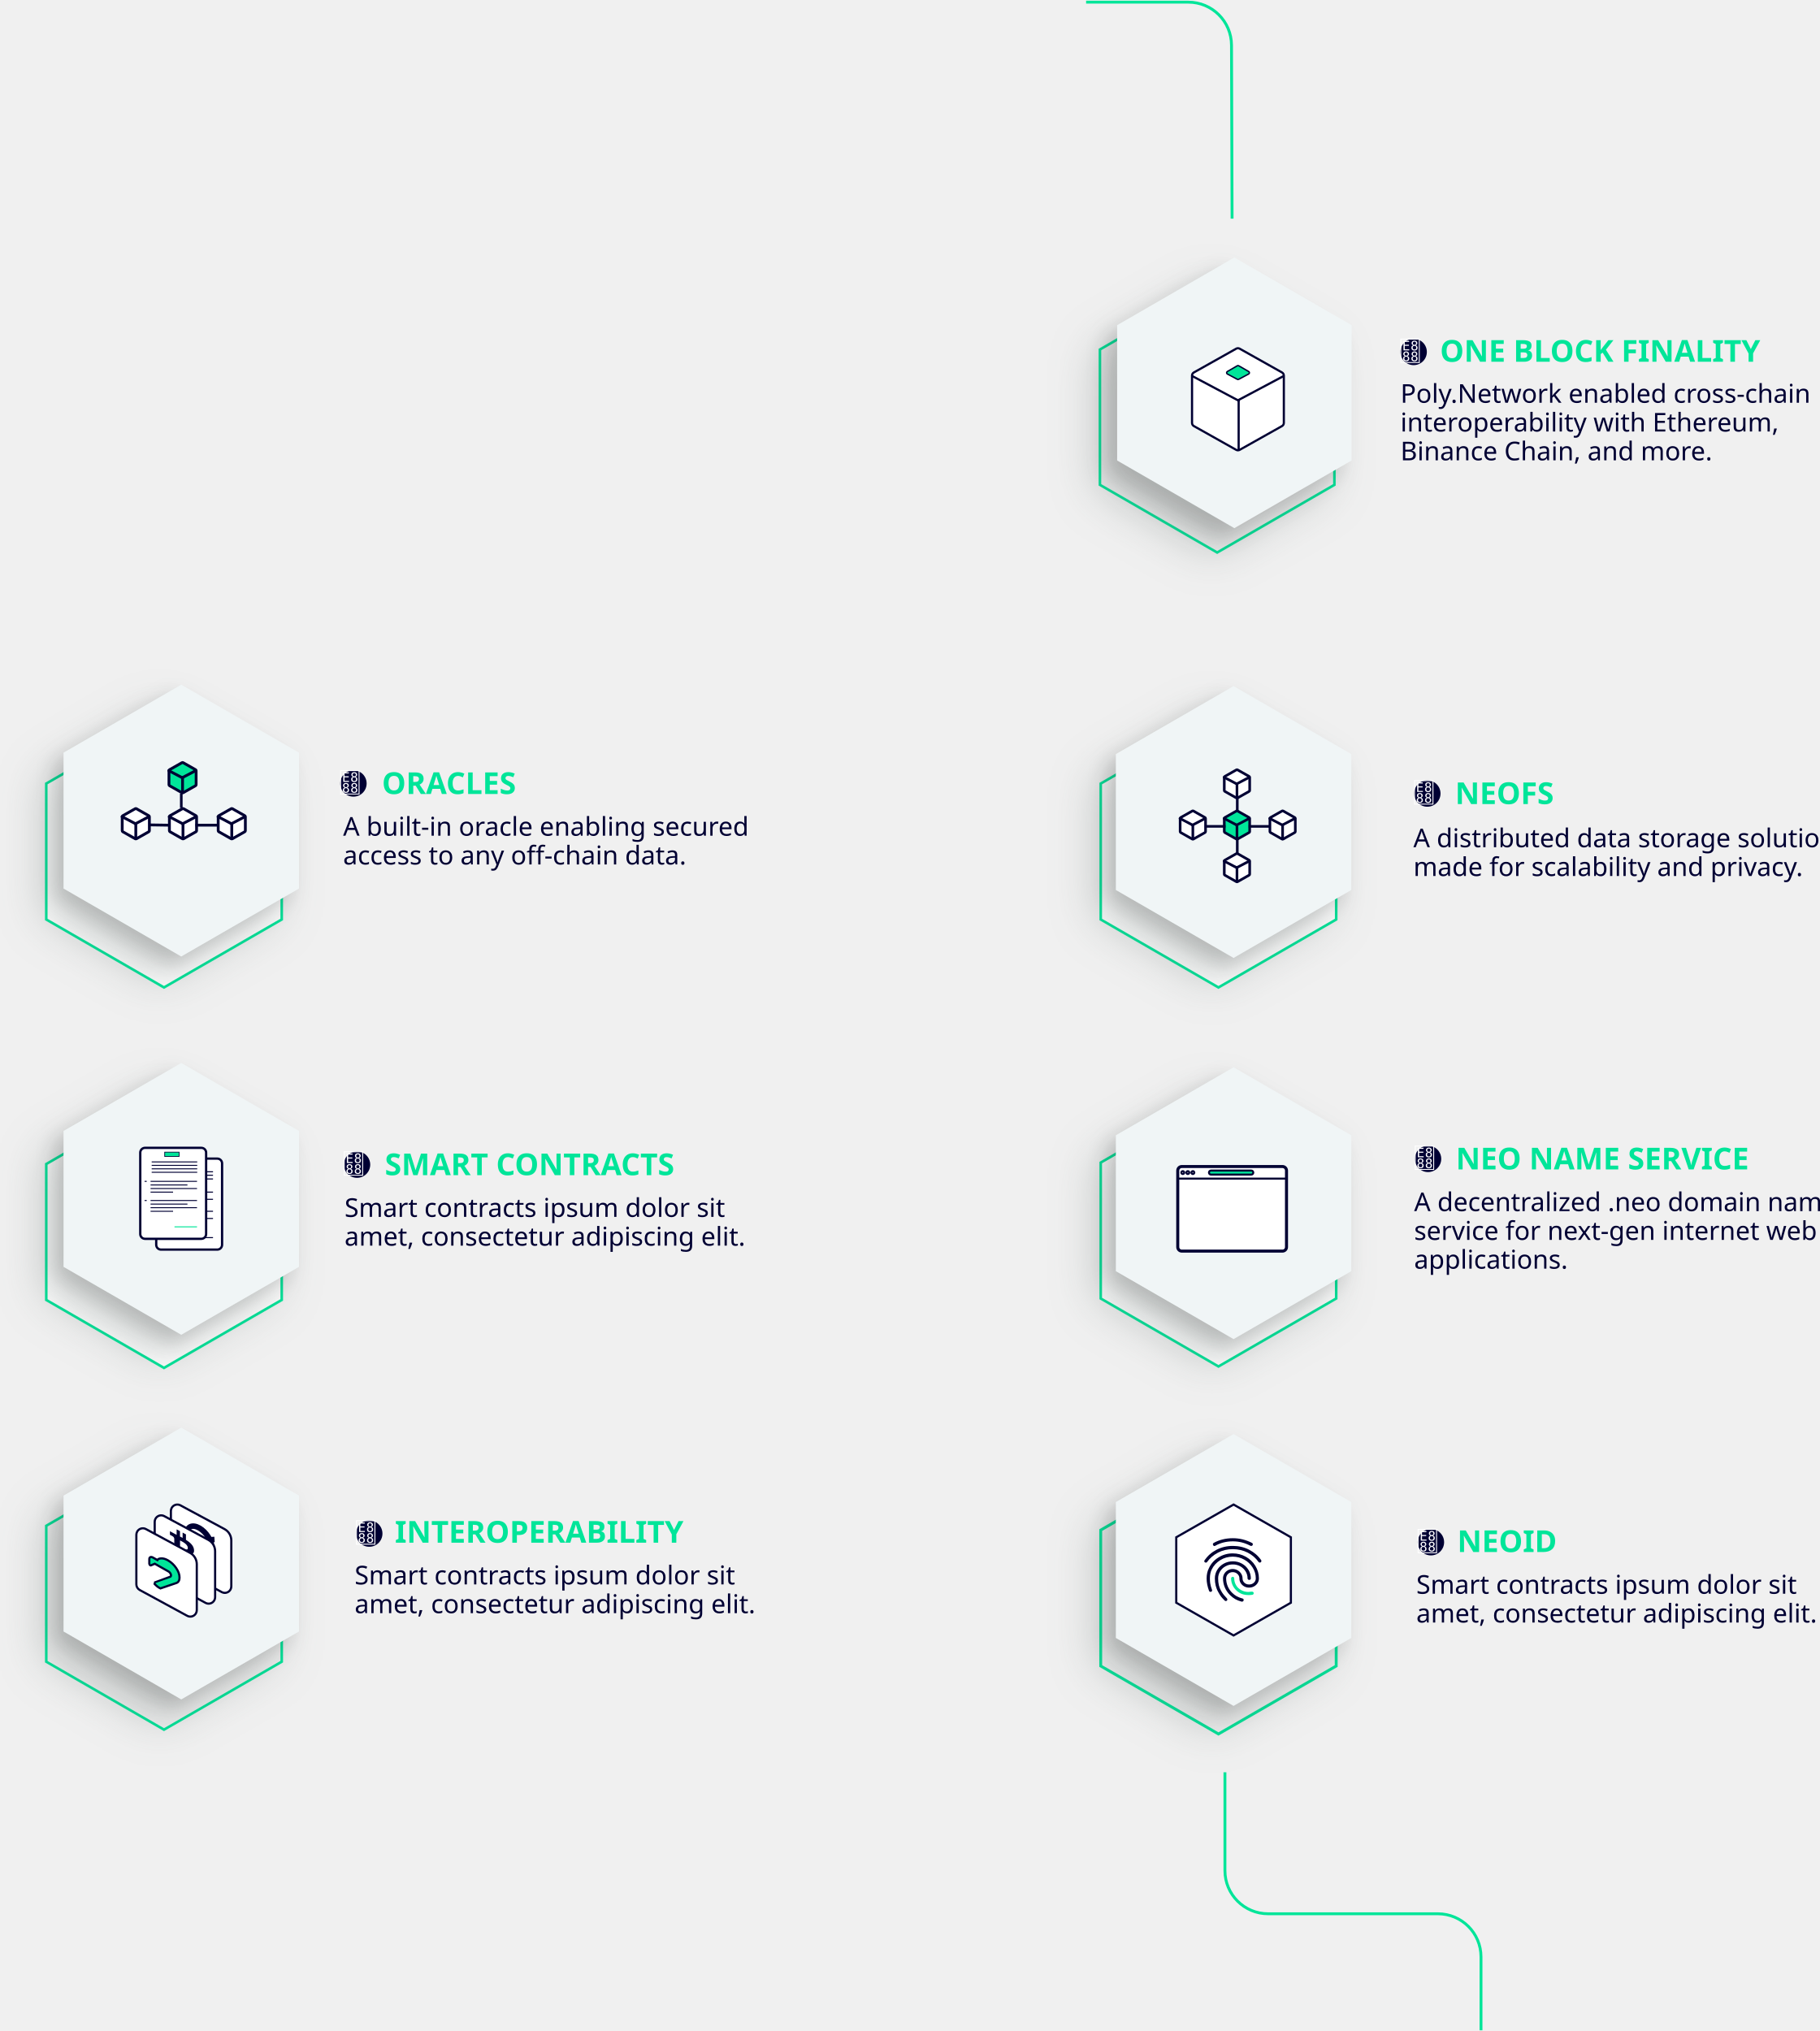
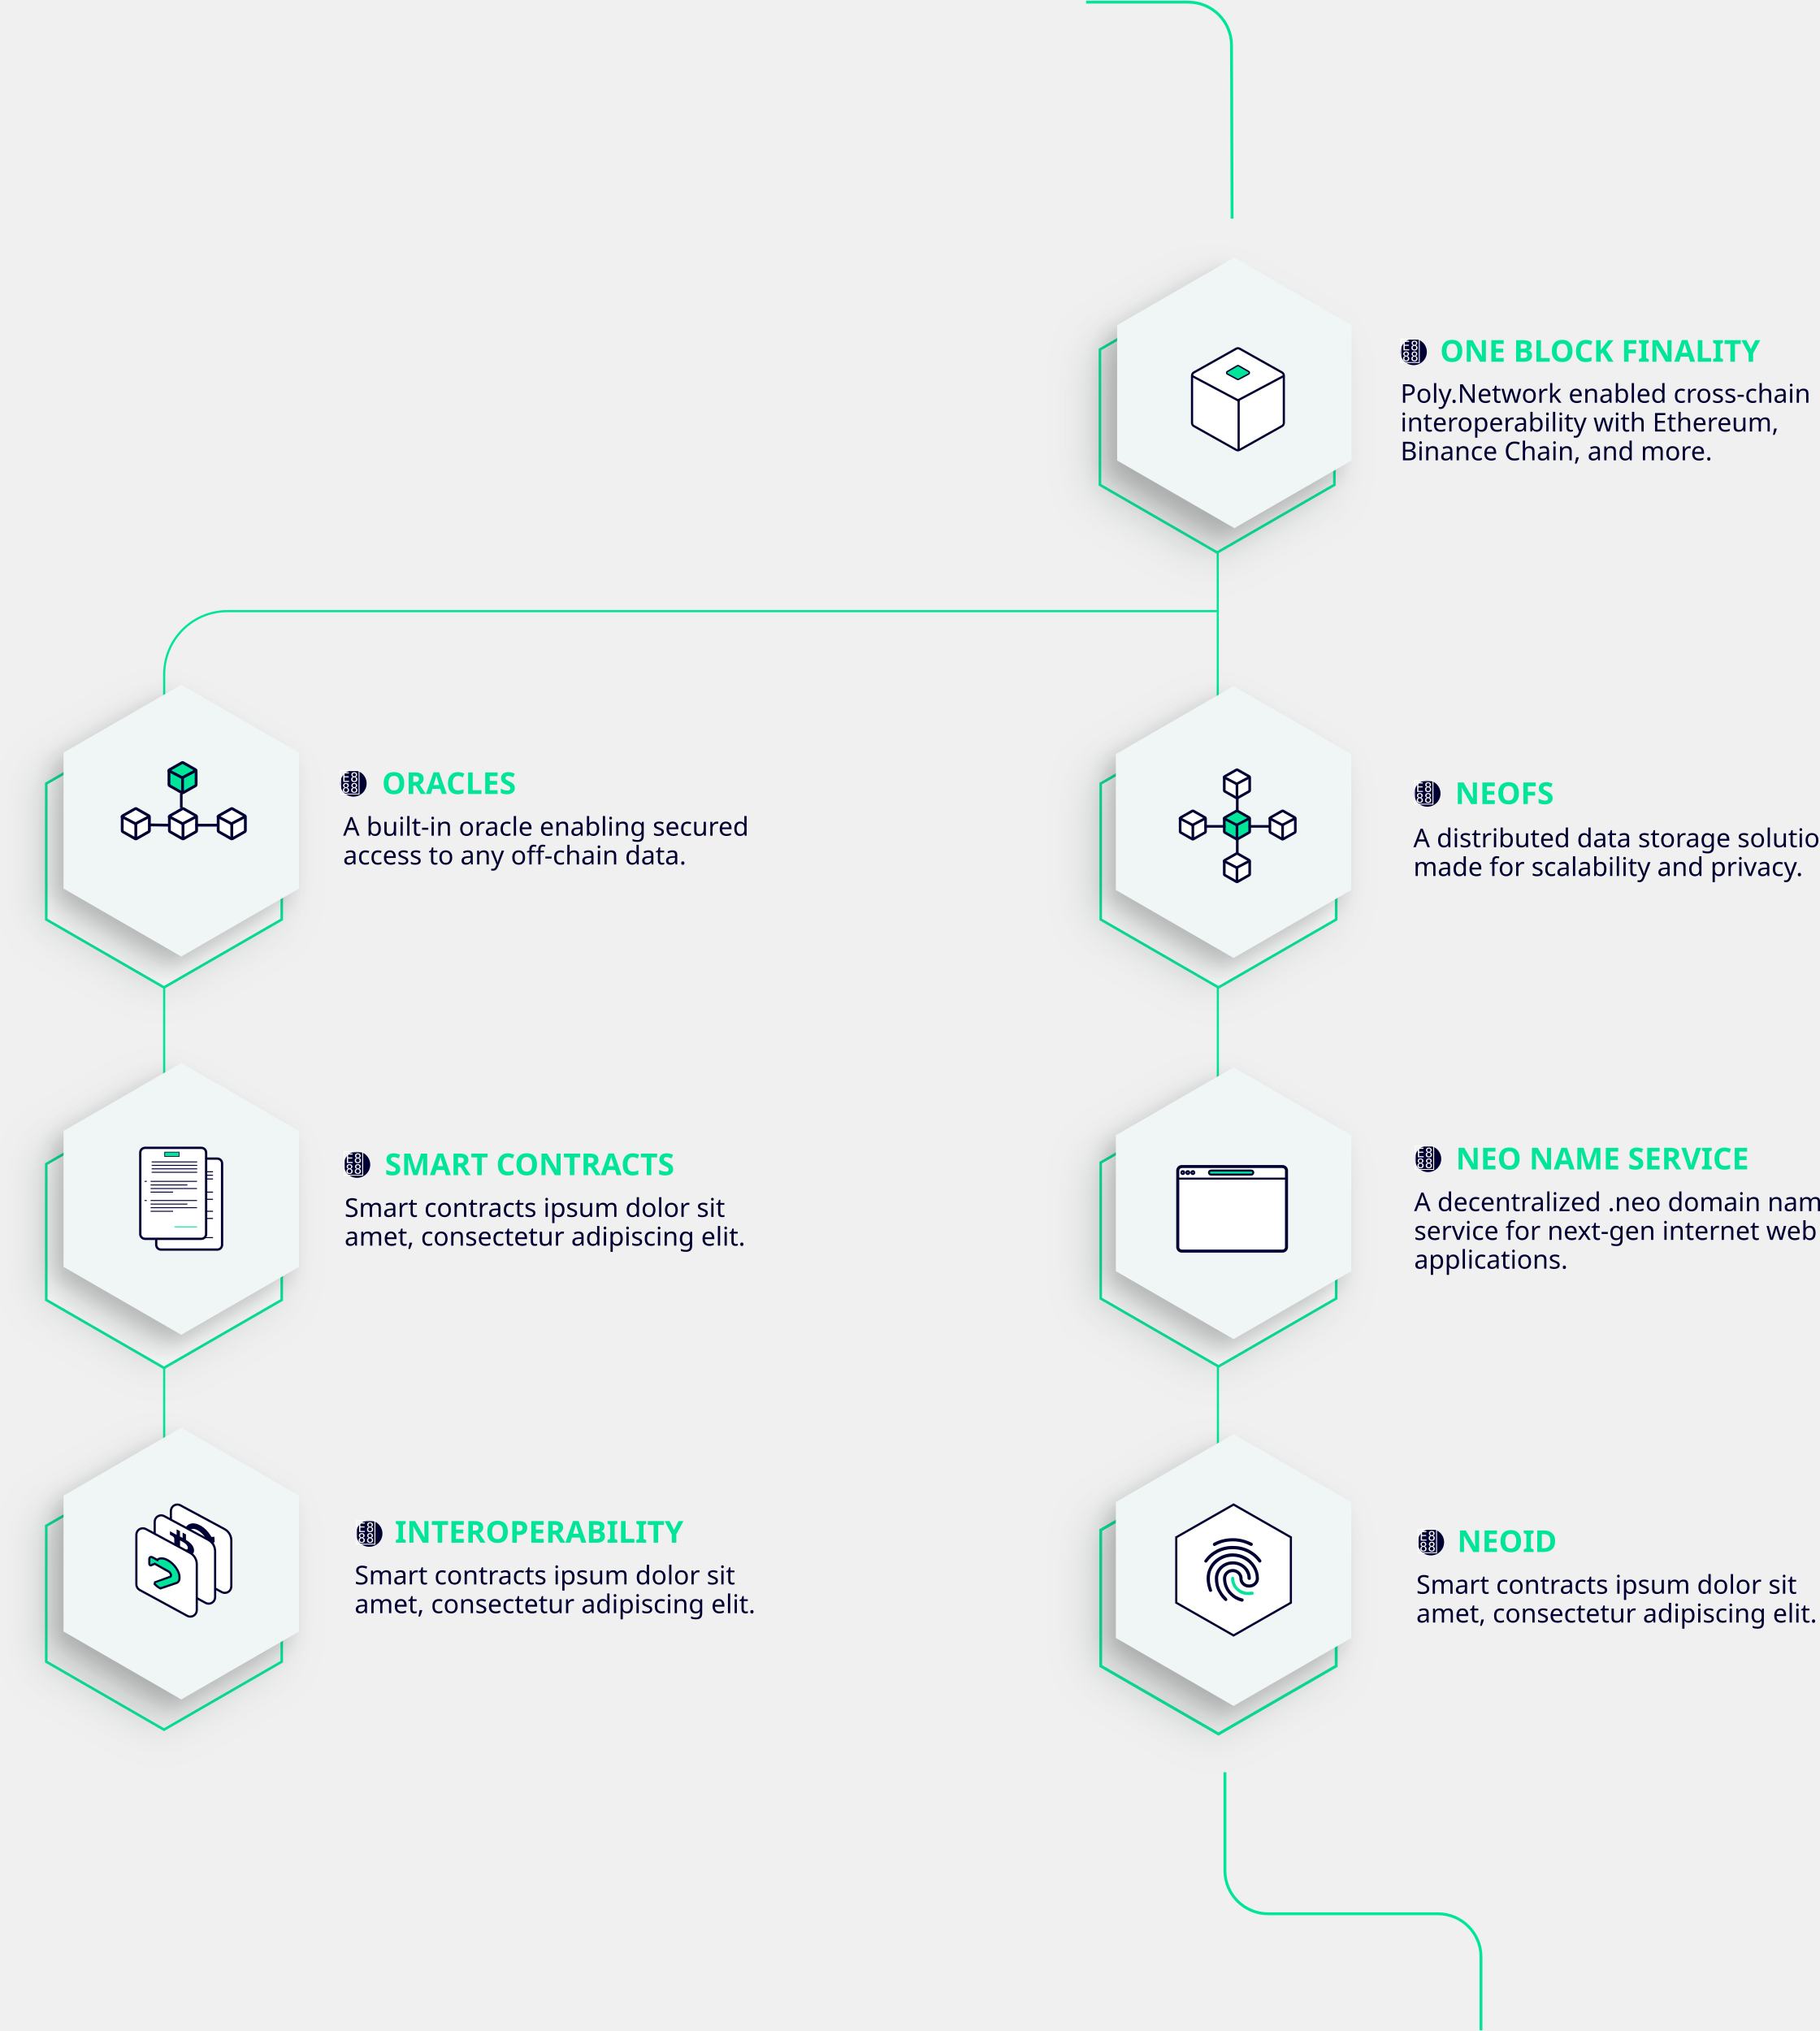
<svg xmlns="http://www.w3.org/2000/svg" xmlns:xlink="http://www.w3.org/1999/xlink" width="1265px" height="1412px" viewBox="0 0 1265 1412" version="1.1">
  <defs>
    <polygon id="path-1" points="105.5 0 187.339 47.25 187.339 141.75 105.5 189 23.661 141.75 23.661 47.25" />
    <filter x="-29.8%" y="-19.0%" width="143.7%" height="157.1%" filterUnits="objectBoundingBox" id="filter-2">
      <feOffset dx="-15" dy="18" in="SourceAlpha" result="shadowOffsetOuter1" />
      <feGaussianBlur stdDeviation="15" in="shadowOffsetOuter1" result="shadowBlurOuter1" />
      <feColorMatrix values="0 0 0 0 0.316   0 0 0 0 0.367   0 0 0 0 0.353  0 0 0 0.257 0" type="matrix" in="shadowBlurOuter1" result="shadowMatrixOuter1" />
      <feOffset dx="-6" dy="6" in="SourceAlpha" result="shadowOffsetOuter2" />
      <feGaussianBlur stdDeviation="6.5" in="shadowOffsetOuter2" result="shadowBlurOuter2" />
      <feColorMatrix values="0 0 0 0 0   0 0 0 0 0   0 0 0 0 0  0 0 0 0.145 0" type="matrix" in="shadowBlurOuter2" result="shadowMatrixOuter2" />
      <feMerge>
        <feMergeNode in="shadowMatrixOuter1" />
        <feMergeNode in="shadowMatrixOuter2" />
      </feMerge>
    </filter>
    <polygon id="path-3" points="105.5 0 187.339 47.25 187.339 141.75 105.5 189 23.661 141.75 23.661 47.25" />
    <filter x="-29.8%" y="-19.0%" width="143.7%" height="157.1%" filterUnits="objectBoundingBox" id="filter-4">
      <feOffset dx="-15" dy="18" in="SourceAlpha" result="shadowOffsetOuter1" />
      <feGaussianBlur stdDeviation="15" in="shadowOffsetOuter1" result="shadowBlurOuter1" />
      <feColorMatrix values="0 0 0 0 0.316   0 0 0 0 0.367   0 0 0 0 0.353  0 0 0 0.257 0" type="matrix" in="shadowBlurOuter1" result="shadowMatrixOuter1" />
      <feOffset dx="-6" dy="6" in="SourceAlpha" result="shadowOffsetOuter2" />
      <feGaussianBlur stdDeviation="6.5" in="shadowOffsetOuter2" result="shadowBlurOuter2" />
      <feColorMatrix values="0 0 0 0 0   0 0 0 0 0   0 0 0 0 0  0 0 0 0.145 0" type="matrix" in="shadowBlurOuter2" result="shadowMatrixOuter2" />
      <feMerge>
        <feMergeNode in="shadowMatrixOuter1" />
        <feMergeNode in="shadowMatrixOuter2" />
      </feMerge>
    </filter>
    <polygon id="path-5" points="106.047 -5.8959813e-14 187.538 47.049 187.538 141.147 106.047 188.195 24.556 141.147 24.556 47.049" />
    <filter x="-30.8%" y="-18.9%" width="144.5%" height="157.9%" filterUnits="objectBoundingBox" id="filter-6">
      <feOffset dx="-16" dy="19" in="SourceAlpha" result="shadowOffsetOuter1" />
      <feGaussianBlur stdDeviation="15" in="shadowOffsetOuter1" result="shadowBlurOuter1" />
      <feColorMatrix values="0 0 0 0 0.316   0 0 0 0 0.367   0 0 0 0 0.353  0 0 0 0.257 0" type="matrix" in="shadowBlurOuter1" result="shadowMatrixOuter1" />
      <feOffset dx="-8" dy="8" in="SourceAlpha" result="shadowOffsetOuter2" />
      <feGaussianBlur stdDeviation="6.5" in="shadowOffsetOuter2" result="shadowBlurOuter2" />
      <feColorMatrix values="0 0 0 0 0   0 0 0 0 0   0 0 0 0 0  0 0 0 0.145 0" type="matrix" in="shadowBlurOuter2" result="shadowMatrixOuter2" />
      <feMerge>
        <feMergeNode in="shadowMatrixOuter1" />
        <feMergeNode in="shadowMatrixOuter2" />
      </feMerge>
    </filter>
    <polygon id="path-7" points="106.5 0 188.339 47.25 188.339 141.75 106.5 189 24.661 141.75 24.661 47.25" />
    <filter x="-29.8%" y="-19.0%" width="143.7%" height="157.1%" filterUnits="objectBoundingBox" id="filter-8">
      <feOffset dx="-15" dy="18" in="SourceAlpha" result="shadowOffsetOuter1" />
      <feGaussianBlur stdDeviation="15" in="shadowOffsetOuter1" result="shadowBlurOuter1" />
      <feColorMatrix values="0 0 0 0 0.316   0 0 0 0 0.367   0 0 0 0 0.353  0 0 0 0.257 0" type="matrix" in="shadowBlurOuter1" result="shadowMatrixOuter1" />
      <feOffset dx="-6" dy="6" in="SourceAlpha" result="shadowOffsetOuter2" />
      <feGaussianBlur stdDeviation="6.5" in="shadowOffsetOuter2" result="shadowBlurOuter2" />
      <feColorMatrix values="0 0 0 0 0   0 0 0 0 0   0 0 0 0 0  0 0 0 0.145 0" type="matrix" in="shadowBlurOuter2" result="shadowMatrixOuter2" />
      <feMerge>
        <feMergeNode in="shadowMatrixOuter1" />
        <feMergeNode in="shadowMatrixOuter2" />
      </feMerge>
    </filter>
    <polygon id="path-9" points="106.5 0 188.339 47.25 188.339 141.75 106.5 189 24.661 141.75 24.661 47.25" />
    <filter x="-29.8%" y="-19.0%" width="143.7%" height="157.1%" filterUnits="objectBoundingBox" id="filter-10">
      <feOffset dx="-15" dy="18" in="SourceAlpha" result="shadowOffsetOuter1" />
      <feGaussianBlur stdDeviation="15" in="shadowOffsetOuter1" result="shadowBlurOuter1" />
      <feColorMatrix values="0 0 0 0 0.316   0 0 0 0 0.367   0 0 0 0 0.353  0 0 0 0.257 0" type="matrix" in="shadowBlurOuter1" result="shadowMatrixOuter1" />
      <feOffset dx="-6" dy="6" in="SourceAlpha" result="shadowOffsetOuter2" />
      <feGaussianBlur stdDeviation="6.5" in="shadowOffsetOuter2" result="shadowBlurOuter2" />
      <feColorMatrix values="0 0 0 0 0   0 0 0 0 0   0 0 0 0 0  0 0 0 0.145 0" type="matrix" in="shadowBlurOuter2" result="shadowMatrixOuter2" />
      <feMerge>
        <feMergeNode in="shadowMatrixOuter1" />
        <feMergeNode in="shadowMatrixOuter2" />
      </feMerge>
    </filter>
    <polygon id="path-11" points="105.5 0 187.339 47.25 187.339 141.75 105.5 189 23.661 141.75 23.661 47.25" />
    <filter x="-29.8%" y="-19.0%" width="143.7%" height="157.1%" filterUnits="objectBoundingBox" id="filter-12">
      <feOffset dx="-15" dy="18" in="SourceAlpha" result="shadowOffsetOuter1" />
      <feGaussianBlur stdDeviation="15" in="shadowOffsetOuter1" result="shadowBlurOuter1" />
      <feColorMatrix values="0 0 0 0 0.316   0 0 0 0 0.367   0 0 0 0 0.353  0 0 0 0.257 0" type="matrix" in="shadowBlurOuter1" result="shadowMatrixOuter1" />
      <feOffset dx="-6" dy="6" in="SourceAlpha" result="shadowOffsetOuter2" />
      <feGaussianBlur stdDeviation="6.5" in="shadowOffsetOuter2" result="shadowBlurOuter2" />
      <feColorMatrix values="0 0 0 0 0   0 0 0 0 0   0 0 0 0 0  0 0 0 0.145 0" type="matrix" in="shadowBlurOuter2" result="shadowMatrixOuter2" />
      <feMerge>
        <feMergeNode in="shadowMatrixOuter1" />
        <feMergeNode in="shadowMatrixOuter2" />
      </feMerge>
    </filter>
    <polygon id="path-13" points="106.5 0 188.339 47.25 188.339 141.75 106.5 189 24.661 141.75 24.661 47.25" />
    <filter x="-29.8%" y="-19.0%" width="143.7%" height="157.1%" filterUnits="objectBoundingBox" id="filter-14">
      <feOffset dx="-15" dy="18" in="SourceAlpha" result="shadowOffsetOuter1" />
      <feGaussianBlur stdDeviation="15" in="shadowOffsetOuter1" result="shadowBlurOuter1" />
      <feColorMatrix values="0 0 0 0 0.316   0 0 0 0 0.367   0 0 0 0 0.353  0 0 0 0.257 0" type="matrix" in="shadowBlurOuter1" result="shadowMatrixOuter1" />
      <feOffset dx="-6" dy="6" in="SourceAlpha" result="shadowOffsetOuter2" />
      <feGaussianBlur stdDeviation="6.5" in="shadowOffsetOuter2" result="shadowBlurOuter2" />
      <feColorMatrix values="0 0 0 0 0   0 0 0 0 0   0 0 0 0 0  0 0 0 0.145 0" type="matrix" in="shadowBlurOuter2" result="shadowMatrixOuter2" />
      <feMerge>
        <feMergeNode in="shadowMatrixOuter1" />
        <feMergeNode in="shadowMatrixOuter2" />
      </feMerge>
    </filter>
  </defs>
  <g id="Page-1" stroke="none" stroke-width="1" fill="none" fill-rule="evenodd">
    <g id="HOMEPAGE-Desktop" transform="translate(-297, -2556)">
      <g id="编组-2" transform="translate(295, 2529.5)">
        <g id="编组" transform="translate(21, 28)">
+           <line x1="515.378" y1="694.25" x2="1139.75" y2="694.122" id="Path-7" stroke="#00E599" stroke-width="1.5" transform="translate(827.5641, 694.1859) rotate(-270) translate(-827.5641, -694.1859) " />
+           <path d="M170.128,1081.372 L170.128,392.372 C170.128,368.071 189.828,348.372 214.128,348.372 L753.128,348.372 L753.128,348.372" id="Path-7" stroke="#00E599" stroke-width="1.5" transform="translate(461.6283, 714.8717) scale(-1, 1) rotate(-270) translate(-461.6283, -714.8717) " />
          <path d="M1010.5,1410 L1010.5,1359 C1010.5,1342.431 997.069,1329 980.5,1329 L862.5,1329 C845.931,1329 832.5,1315.569 832.5,1299 L832.5,1230.636 L832.5,1230.636" id="Path-3-Copy-3" stroke="#00E599" stroke-width="2" />
          <path d="M837.464,150.5 L766.4,150.5 C749.871,150.5 736.456,137.129 736.401,120.6 L736,0 L736,0" id="Path-3-Copy-2" stroke="#00E599" stroke-width="2" transform="translate(786.7318, 75.25) rotate(-180) translate(-786.7318, -75.25) " />
          <g id="Features-boxes" transform="translate(0, 177.5)">
            <g id="NEOFS-Box" transform="translate(732.5, 298)">
              <g id="copy" transform="translate(230.5, 62)">
                <text id="A-distributed-data-s" font-family="NunitoSans-SemiBold, Nunito Sans" font-size="18" font-weight="500" line-spacing="20" fill="#000033">
                  <tspan x="0.5" y="50">A distributed data storage solution </tspan>
                  <tspan x="0.5" y="70">made for scalability and privacy.</tspan>
                </text>
                <text id="NEOFS" font-family="WorkSans-Bold, Work Sans" font-size="21" font-weight="bold" fill="#00E599">
                  <tspan x="29.5" y="20">NEOFS</tspan>
                </text>
                <g id="Group-10" transform="translate(0, 1.5)">
                  <circle id="Oval" fill="#000033" cx="10.18" cy="11.18" r="9.18" />
                  <text id="chevron_right---material" font-family="material" font-size="20" font-weight="normal" fill="#FFFFFF">
                    <tspan x="0.335" y="17.59"></tspan>
                  </text>
                </g>
              </g>
              <g id="Icon" transform="translate(0.5, 0)">
                <polygon id="Polygon" stroke="#00E599" stroke-width="1.8" fill="#FFFFFF" points="95 20.5 176.839 67.75 176.839 162.25 95 209.5 13.161 162.25 13.161 67.75" />
                <g id="Polygon-Copy-8">
                  <use fill="black" fill-opacity="1" filter="url(#filter-2)" xlink:href="#path-1" />
                  <use fill="#F0F5F6" fill-rule="evenodd" xlink:href="#path-1" />
                </g>
                <g id="Group-10" transform="translate(97.68, 86.6)" stroke="#000033" stroke-width="1.82">
                  <path d="M10.536,0.195 L18.664,4.791 C18.883,4.915 19.019,5.148 19.019,5.4 L19.019,14.568 C19.019,14.82 18.883,15.053 18.664,15.177 L10.536,19.773 C10.323,19.894 10.061,19.894 9.848,19.773 L1.72,15.177 C1.501,15.053 1.365,14.82 1.365,14.568 L1.365,5.4 C1.365,5.148 1.501,4.915 1.72,4.791 L9.848,0.195 C10.061,0.074 10.323,0.074 10.536,0.195 Z" id="Polygon" fill="#00E599" />
                  <line x1="10.192" y1="19.552" x2="10.192" y2="9.984" id="Line-6" stroke-linecap="round" />
                  <line x1="1.248" y1="5.408" x2="9.984" y2="9.984" id="Line-4" stroke-linecap="round" />
                  <line x1="18.72" y1="5.408" x2="9.984" y2="9.984" id="Line-5" stroke-linecap="round" />
                </g>
                <g id="Group-10" transform="translate(67, 86.6)" stroke="#000033" stroke-width="1.82">
                  <path d="M10.536,0.195 L18.664,4.791 C18.883,4.915 19.019,5.148 19.019,5.4 L19.019,14.568 C19.019,14.82 18.883,15.053 18.664,15.177 L10.536,19.773 C10.323,19.894 10.061,19.894 9.848,19.773 L1.72,15.177 C1.501,15.053 1.365,14.82 1.365,14.568 L1.365,5.4 C1.365,5.148 1.501,4.915 1.72,4.791 L9.848,0.195 C10.061,0.074 10.323,0.074 10.536,0.195 Z" id="Polygon" fill="#FFFFFF" />
                  <line x1="10.192" y1="19.552" x2="10.192" y2="9.984" id="Line-6" stroke-linecap="round" />
                  <line x1="1.248" y1="5.408" x2="9.984" y2="9.984" id="Line-4" stroke-linecap="round" />
                  <line x1="18.72" y1="5.408" x2="9.984" y2="9.984" id="Line-5" stroke-linecap="round" />
                </g>
                <g id="Group-10" transform="translate(129.4, 86.6)" stroke="#000033" stroke-width="1.82">
                  <path d="M10.536,0.195 L18.664,4.791 C18.883,4.915 19.019,5.148 19.019,5.4 L19.019,14.568 C19.019,14.82 18.883,15.053 18.664,15.177 L10.536,19.773 C10.323,19.894 10.061,19.894 9.848,19.773 L1.72,15.177 C1.501,15.053 1.365,14.82 1.365,14.568 L1.365,5.4 C1.365,5.148 1.501,4.915 1.72,4.791 L9.848,0.195 C10.061,0.074 10.323,0.074 10.536,0.195 Z" id="Polygon" fill="#FFFFFF" />
                  <line x1="10.192" y1="19.552" x2="10.192" y2="9.984" id="Line-6" stroke-linecap="round" />
                  <line x1="1.248" y1="5.408" x2="9.984" y2="9.984" id="Line-4" stroke-linecap="round" />
                  <line x1="18.72" y1="5.408" x2="9.984" y2="9.984" id="Line-5" stroke-linecap="round" />
                </g>
                <g id="Group-10" transform="translate(97.68, 58)" stroke="#000033" stroke-width="1.82">
                  <path d="M10.536,0.195 L18.664,4.791 C18.883,4.915 19.019,5.148 19.019,5.4 L19.019,14.568 C19.019,14.82 18.883,15.053 18.664,15.177 L10.536,19.773 C10.323,19.894 10.061,19.894 9.848,19.773 L1.72,15.177 C1.501,15.053 1.365,14.82 1.365,14.568 L1.365,5.4 C1.365,5.148 1.501,4.915 1.72,4.791 L9.848,0.195 C10.061,0.074 10.323,0.074 10.536,0.195 Z" id="Polygon" fill="#FFFFFF" />
                  <line x1="10.192" y1="19.552" x2="10.192" y2="9.984" id="Line-6" stroke-linecap="round" />
                  <line x1="1.248" y1="5.408" x2="9.984" y2="9.984" id="Line-4" stroke-linecap="round" />
                  <line x1="18.72" y1="5.408" x2="9.984" y2="9.984" id="Line-5" stroke-linecap="round" />
                </g>
                <g id="Group-10" transform="translate(97.68, 116.24)" stroke="#000033" stroke-width="1.82">
                  <path d="M10.536,0.195 L18.664,4.791 C18.883,4.915 19.019,5.148 19.019,5.4 L19.019,14.568 C19.019,14.82 18.883,15.053 18.664,15.177 L10.536,19.773 C10.323,19.894 10.061,19.894 9.848,19.773 L1.72,15.177 C1.501,15.053 1.365,14.82 1.365,14.568 L1.365,5.4 C1.365,5.148 1.501,4.915 1.72,4.791 L9.848,0.195 C10.061,0.074 10.323,0.074 10.536,0.195 Z" id="Polygon" fill="#FFFFFF" />
                  <line x1="10.192" y1="19.552" x2="10.192" y2="9.984" id="Line-6" stroke-linecap="round" />
                  <line x1="1.248" y1="5.408" x2="9.984" y2="9.984" id="Line-4" stroke-linecap="round" />
                  <line x1="18.72" y1="5.408" x2="9.984" y2="9.984" id="Line-5" stroke-linecap="round" />
                </g>
                <line x1="130.44" y1="97.52" x2="116.92" y2="97.52" id="Line-7" stroke="#000033" stroke-width="1.82" stroke-linecap="square" />
                <line x1="99" y1="97.5" x2="87" y2="97.5" id="Line-7" stroke="#000033" stroke-width="1.82" stroke-linecap="square" />
                <line x1="108.08" y1="115.2" x2="108.08" y2="106.88" id="Line-7" stroke="#000033" stroke-width="1.82" stroke-linecap="square" />
                <line x1="108.08" y1="86.08" x2="108.08" y2="77.76" id="Line-7" stroke="#000033" stroke-width="1.82" stroke-linecap="square" />
              </g>
            </g>
            <g id="NNS-box" transform="translate(732.5, 563)">
              <g id="Copy-Copy-4" transform="translate(231.5, 51)">
                <text id="A-decentralized-.neo" font-family="NunitoSans-SemiBold, Nunito Sans" font-size="18" font-weight="500" line-spacing="20" fill="#000033">
                  <tspan x="0" y="49">A decentralized .neo domain name </tspan>
                  <tspan x="0" y="69">service for next-gen internet web </tspan>
                  <tspan x="0" y="89">applications. </tspan>
                </text>
                <text id="NEO-NAME-SERVICE" font-family="WorkSans-Bold, Work Sans" font-size="21" font-weight="bold" fill="#00E599">
                  <tspan x="29" y="20">NEO NAME SERVICE</tspan>
                </text>
              </g>
              <g id="Group-10" transform="translate(231, 52.5)">
                <circle id="Oval" fill="#000033" cx="10.18" cy="11.18" r="9.18" />
                <text id="chevron_right---material" font-family="material" font-size="20" font-weight="normal" fill="#FFFFFF">
                  <tspan x="0.335" y="17.59"></tspan>
                </text>
              </g>
              <g id="Icon" transform="translate(0.5, 0)">
                <polygon id="Polygon-Copy" stroke="#00E599" stroke-width="1.8" fill="#FFFFFF" points="95 19 176.839 66.25 176.839 160.75 95 208 13.161 160.75 13.161 66.25" />
                <g id="Polygon-Copy-11">
                  <use fill="black" fill-opacity="1" filter="url(#filter-4)" xlink:href="#path-3" />
                  <use fill="#F0F5F6" fill-rule="evenodd" xlink:href="#path-3" />
                </g>
                <g id="Group-3" transform="translate(66, 69)" stroke="#000033">
                  <g id="Group-2" transform="translate(0.7, 0)">
                    <rect id="Rectangle" stroke-width="2.1" fill="#FFFFFF" x="0" y="0" width="75.6" height="58.8" rx="2.8" />
                    <circle id="Oval" stroke-width="1.4" cx="3.5" cy="4.2" r="1" />
                    <circle id="Oval" stroke-width="1.4" cx="7" cy="4.2" r="1" />
                    <circle id="Oval" stroke-width="1.4" cx="10.5" cy="4.2" r="1" />
                    <rect id="Rectangle" stroke-width="1.4" fill="#00E599" x="21.7" y="2.8" width="30.8" height="2.8" rx="1.4" />
                    <line x1="74.9" y1="8.4" x2="0.7" y2="8.4" id="Line" stroke-width="1.4" stroke-linecap="square" />
                  </g>
                </g>
              </g>
            </g>
            <g id="One-block-box" transform="translate(733, 0)">
              <g id="Copy" transform="translate(220.5, 52)">
                <text id="Poly.Network-enabled" font-family="NunitoSans-SemiBold, Nunito Sans" font-size="18" font-weight="500" line-spacing="20" fill="#000033">
                  <tspan x="1" y="49">Poly.Network enabled cross-chain </tspan>
                  <tspan x="1" y="69">interoperability with Ethereum, </tspan>
                  <tspan x="1" y="89">Binance Chain, and more.</tspan>
                </text>
                <text id="One-Block-Finality" font-family="WorkSans-Bold, Work Sans" font-size="21" font-weight="bold" fill="#00E599">
                  <tspan x="28.5" y="20.5">ONE BLOCK FINALITY</tspan>
                </text>
                <g id="Group-10" transform="translate(0, 2.5)">
                  <circle id="Oval" fill="#000033" cx="10.18" cy="11.18" r="9.18" />
                  <text id="chevron_right---material" font-family="material" font-size="20" font-weight="normal" fill="#FFFFFF">
                    <tspan x="0.335" y="17.59"></tspan>
                  </text>
                </g>
              </g>
              <g id="icon">
                <polygon id="Polygon-Copy-4" stroke="#00E599" stroke-width="1.792" points="94.098 16.928 175.589 63.976 175.589 158.074 94.098 205.123 12.607 158.074 12.607 63.976" />
                <g id="Polygon-Copy-6">
                  <use fill="black" fill-opacity="1" filter="url(#filter-6)" xlink:href="#path-5" />
                  <use fill="#F0F5F6" fill-rule="evenodd" xlink:href="#path-5" />
                </g>
                <g id="Group-25" transform="translate(71.69348, 62.73179)" stroke="#000033">
                  <path d="M38.071,0.69 L67.469,17.204 C68.259,17.648 68.749,18.485 68.749,19.392 L68.749,52.302 C68.749,53.209 68.259,54.045 67.469,54.489 L38.071,71.003 C37.308,71.432 36.377,71.432 35.614,71.003 L6.216,54.489 C5.425,54.045 4.936,53.209 4.936,52.302 L4.936,19.392 C4.936,18.485 5.425,17.648 6.216,17.204 L35.614,0.69 C36.377,0.262 37.308,0.262 38.071,0.69 Z" id="Polygon" stroke-width="1.514" fill="#FFFFFF" />
                  <line x1="37.34" y1="70.698" x2="37.34" y2="36.842" id="Line-6" stroke-width="1.514" stroke-linecap="round" />
                  <line x1="5.477" y1="19.915" x2="37.34" y2="36.842" id="Line-4" stroke-width="1.514" stroke-linecap="round" />
                  <line x1="68.208" y1="19.915" x2="37.224" y2="36.375" id="Line-5" stroke-width="1.514" stroke-linecap="round" />
                  <path d="M44.278,18.293 L37.354,21.983 C37.061,22.139 36.709,22.139 36.416,21.982 L29.518,18.292 C29.033,18.033 28.85,17.43 29.11,16.945 C29.197,16.781 29.329,16.645 29.489,16.552 L36.388,12.563 C36.696,12.385 37.075,12.385 37.383,12.562 L44.307,16.552 C44.784,16.826 44.947,17.435 44.673,17.912 C44.58,18.073 44.443,18.205 44.278,18.293 Z" id="Path-9" stroke-width="0.996" fill="#00E599" />
                </g>
              </g>
            </g>
            <g id="Oracles-box" transform="translate(0.5, 297)">
              <g id="Group-20">
                <polygon id="Polygon-Copy-5" stroke="#00E599" stroke-width="1.8" fill="#FFFFFF" points="94.5 21.5 176.339 68.75 176.339 163.25 94.5 210.5 12.661 163.25 12.661 68.75" />
                <g id="Polygon-Copy-13">
                  <use fill="black" fill-opacity="1" filter="url(#filter-8)" xlink:href="#path-7" />
                  <use fill="#F0F5F6" fill-rule="evenodd" xlink:href="#path-7" />
                </g>
                <line x1="106.52" y1="84.84" x2="106.52" y2="76.52" id="Line-7" stroke="#000033" stroke-width="1.82" stroke-linecap="square" />
                <g id="Group-14" transform="translate(64, 54)" stroke="#000033" stroke-width="1.946">
                  <g id="Group-10" transform="translate(32.804, 32)">
                    <path d="M11.265,0.208 L19.956,5.123 C20.19,5.256 20.335,5.504 20.335,5.773 L20.335,15.577 C20.335,15.846 20.19,16.095 19.956,16.227 L11.265,21.142 C11.037,21.271 10.758,21.271 10.53,21.142 L1.839,16.227 C1.605,16.095 1.46,15.846 1.46,15.577 L1.46,5.773 C1.46,5.504 1.605,5.256 1.839,5.123 L10.53,0.208 C10.758,0.079 11.037,0.079 11.265,0.208 Z" id="Polygon" fill="#FFFFFF" />
                    <line x1="10.898" y1="20.906" x2="10.898" y2="10.675" id="Line-6" stroke-linecap="round" />
                    <line x1="1.334" y1="5.782" x2="10.675" y2="10.675" id="Line-4" stroke-linecap="round" />
                    <line x1="20.016" y1="5.782" x2="10.675" y2="10.675" id="Line-5" stroke-linecap="round" />
                  </g>
                  <g id="Group-10">
                    <path d="M11.265,32.208 L19.956,37.123 C20.19,37.256 20.335,37.504 20.335,37.773 L20.335,47.577 C20.335,47.846 20.19,48.095 19.956,48.227 L11.265,53.142 C11.037,53.271 10.758,53.271 10.53,53.142 L1.839,48.227 C1.605,48.095 1.46,47.846 1.46,47.577 L1.46,37.773 C1.46,37.504 1.605,37.256 1.839,37.123 L10.53,32.208 C10.758,32.079 11.037,32.079 11.265,32.208 Z" id="Polygon" fill="#FFFFFF" />
                    <line x1="10.898" y1="52.906" x2="10.898" y2="42.675" id="Line-6" stroke-linecap="round" />
                    <line x1="1.334" y1="37.782" x2="10.675" y2="42.675" id="Line-4" stroke-linecap="round" />
                    <line x1="20.016" y1="37.782" x2="10.675" y2="42.675" id="Line-5" stroke-linecap="round" />
                    <path d="M43.765,0.208 L52.456,5.123 C52.69,5.256 52.835,5.504 52.835,5.773 L52.835,15.577 C52.835,15.846 52.69,16.095 52.456,16.227 L43.765,21.142 C43.537,21.271 43.258,21.271 43.03,21.142 L34.339,16.227 C34.105,16.095 33.96,15.846 33.96,15.577 L33.96,5.773 C33.96,5.504 34.105,5.256 34.339,5.123 L43.03,0.208 C43.258,0.079 43.537,0.079 43.765,0.208 Z" id="Polygon" fill="#00E599" />
                    <line x1="43.398" y1="20.906" x2="43.398" y2="10.675" id="Line-6" stroke-linecap="round" />
                    <line x1="33.834" y1="5.782" x2="43.175" y2="10.675" id="Line-4" stroke-linecap="round" />
                    <line x1="52.516" y1="5.782" x2="43.175" y2="10.675" id="Line-5" stroke-linecap="round" />
                  </g>
                  <g id="Group-10" transform="translate(66.72, 32)">
                    <path d="M11.265,0.208 L19.956,5.123 C20.19,5.256 20.335,5.504 20.335,5.773 L20.335,15.577 C20.335,15.846 20.19,16.095 19.956,16.227 L11.265,21.142 C11.037,21.271 10.758,21.271 10.53,21.142 L1.839,16.227 C1.605,16.095 1.46,15.846 1.46,15.577 L1.46,5.773 C1.46,5.504 1.605,5.256 1.839,5.123 L10.53,0.208 C10.758,0.079 11.037,0.079 11.265,0.208 Z" id="Polygon" fill="#FFFFFF" />
                    <line x1="10.898" y1="20.906" x2="10.898" y2="10.675" id="Line-6" stroke-linecap="round" />
                    <line x1="1.334" y1="5.782" x2="10.675" y2="10.675" id="Line-4" stroke-linecap="round" />
                    <line x1="20.016" y1="5.782" x2="10.675" y2="10.675" id="Line-5" stroke-linecap="round" />
                  </g>
                  <line x1="67.832" y1="43.676" x2="53.376" y2="43.676" id="Line-7" stroke-linecap="square" />
                  <line x1="32.972" y1="43.676" x2="21" y2="43.5" id="Line-7" stroke-linecap="square" />
                </g>
              </g>
              <g id="Copy-" transform="translate(215, 56)">
                <text id="A-built-in-oracle-en" font-family="NunitoSans-SemiBold, Nunito Sans" font-size="18" font-weight="500" line-spacing="20" fill="#000033">
                  <tspan x="4" y="49">A built-in oracle enabling secured </tspan>
                  <tspan x="4" y="69">access to any off-chain data.</tspan>
                </text>
                <text id="ORACLES" font-family="WorkSans-Bold, Work Sans" font-size="21" font-weight="bold" fill="#00E599">
                  <tspan x="31" y="20">ORACLES</tspan>
                </text>
                <g id="Group-11" transform="translate(0.5, 1.5)">
                  <g id="Group-10" transform="translate(0.5, 0)">
                    <circle id="Oval" fill="#000033" cx="10.18" cy="11.18" r="9.18" />
                    <text id="chevron_right---material" font-family="material" font-size="20" font-weight="normal" fill="#FFFFFF">
                      <tspan x="0.335" y="17.59"></tspan>
                    </text>
                  </g>
                </g>
              </g>
            </g>
            <g id="Smart-contract-box" transform="translate(0, 560)">
              <g id="icon" transform="translate(0.5, 0)">
                <polygon id="Polygon-Copy-2" stroke="#00E599" stroke-width="1.8" fill="#FFFFFF" points="94.5 23 176.339 70.25 176.339 164.75 94.5 212 12.661 164.75 12.661 70.25" />
                <g id="Polygon-Copy-7">
                  <use fill="black" fill-opacity="1" filter="url(#filter-10)" xlink:href="#path-9" />
                  <use fill="#F0F5F6" fill-rule="evenodd" xlink:href="#path-9" />
                </g>
                <g id="Group-21" transform="translate(78, 59)">
                  <path d="M14.427,7.491 L53.547,7.491 C55.386,7.491 56.876,8.982 56.876,10.82 L56.876,67.419 C56.876,69.258 55.386,70.749 53.547,70.749 L14.427,70.749 C12.588,70.749 11.098,69.258 11.098,67.419 L11.098,10.82 C11.098,8.982 12.588,7.491 14.427,7.491 Z" id="Rectangle" stroke="#000033" stroke-width="1.598" fill="#FFFFFF" />
                  <line x1="18.589" y1="16.647" x2="50.218" y2="16.647" id="Line-2" stroke="#000033" stroke-width="0.721" stroke-linecap="square" />
                  <line x1="18.589" y1="19.047" x2="50.218" y2="19.047" id="Line-2" stroke="#000033" stroke-width="0.721" stroke-linecap="square" />
                  <line x1="14.427" y1="16.647" x2="15.26" y2="16.647" id="Line-2" stroke="#000033" stroke-width="1.665" stroke-linecap="square" />
                  <line x1="14.427" y1="30.797" x2="15.26" y2="30.797" id="Line-2" stroke="#000033" stroke-width="1.665" stroke-linecap="square" />
                  <line x1="18.589" y1="19.144" x2="43.559" y2="19.144" id="Line-2" stroke="#000033" stroke-width="1.665" stroke-linecap="square" />
                  <line x1="18.589" y1="21.641" x2="50.218" y2="21.641" id="Line-2" stroke="#000033" stroke-width="0.721" stroke-linecap="square" />
                  <line x1="18.589" y1="24.138" x2="33.571" y2="24.138" id="Line-2" stroke="#000033" stroke-width="1.665" stroke-linecap="square" />
                  <line x1="18.589" y1="30.797" x2="50.218" y2="30.797" id="Line-2" stroke="#000033" stroke-width="0.721" stroke-linecap="square" />
                  <line x1="18.589" y1="33.294" x2="43.559" y2="33.294" id="Line-2" stroke="#000033" stroke-width="1.665" stroke-linecap="square" />
                  <line x1="18.589" y1="35.791" x2="50.218" y2="35.791" id="Line-2" stroke="#000033" stroke-width="0.721" stroke-linecap="square" />
                  <line x1="18.589" y1="38.288" x2="33.571" y2="38.288" id="Line-2" stroke="#000033" stroke-width="1.665" stroke-linecap="square" />
                  <line x1="14.427" y1="44.114" x2="15.26" y2="44.114" id="Line-2" stroke="#000033" stroke-width="1.665" stroke-linecap="square" />
                  <line x1="18.589" y1="44.114" x2="50.218" y2="44.114" id="Line-2" stroke="#000033" stroke-width="0.721" stroke-linecap="square" />
                  <line x1="18.589" y1="46.611" x2="43.559" y2="46.611" id="Line-2" stroke="#000033" stroke-width="1.665" stroke-linecap="square" />
                  <line x1="18.589" y1="49.108" x2="50.218" y2="49.108" id="Line-2" stroke="#000033" stroke-width="0.721" stroke-linecap="square" />
                  <line x1="18.589" y1="51.605" x2="33.571" y2="51.605" id="Line-2" stroke="#000033" stroke-width="1.665" stroke-linecap="square" />
                  <line x1="35.236" y1="62.425" x2="50.218" y2="62.425" id="Line-2" stroke="#000033" stroke-width="0.721" stroke-linecap="square" />
                  <path d="M3.329,-2.72848411e-13 L42.449,-2.72848411e-13 C44.288,-2.72742094e-13 45.779,1.491 45.779,3.329 L45.779,59.928 C45.779,61.767 44.288,63.258 42.449,63.258 L3.329,63.258 C1.491,63.258 6.08438516e-15,61.767 0,59.928 L0,3.329 C2.18907216e-16,1.491 1.491,-2.73842905e-13 3.329,-2.72848411e-13 Z" id="Rectangle" stroke="#000033" stroke-width="1.598" fill="#FFFFFF" />
                  <line x1="3.329" y1="23.305" x2="4.162" y2="23.305" id="Line-2" stroke="#000033" stroke-width="0.666" stroke-linecap="square" />
                  <line x1="7.491" y1="23.305" x2="39.12" y2="23.305" id="Line-2" stroke="#000033" stroke-width="0.666" stroke-linecap="square" />
                  <line x1="7.491" y1="25.802" x2="32.461" y2="25.802" id="Line-2" stroke="#000033" stroke-width="0.666" stroke-linecap="square" />
                  <line x1="7.491" y1="28.299" x2="39.12" y2="28.299" id="Line-2" stroke="#000033" stroke-width="0.666" stroke-linecap="square" />
                  <line x1="7.491" y1="30.797" x2="22.473" y2="30.797" id="Line-2" stroke="#000033" stroke-width="0.666" stroke-linecap="square" />
                  <line x1="8.273" y1="16.997" x2="39.273" y2="16.997" id="Line-2" stroke="#000033" stroke-width="0.666" stroke-linecap="square" />
                  <line x1="8.273" y1="14.597" x2="39.273" y2="14.597" id="Line-2" stroke="#000033" stroke-width="0.666" stroke-linecap="square" />
                  <line x1="8.273" y1="12.197" x2="39.273" y2="12.197" id="Line-2" stroke="#000033" stroke-width="0.666" stroke-linecap="square" />
                  <line x1="8.273" y1="9.797" x2="39.273" y2="9.797" id="Line-2" stroke="#000033" stroke-width="0.666" stroke-linecap="square" />
                  <line x1="3.329" y1="36.623" x2="4.162" y2="36.623" id="Line-2" stroke="#000033" stroke-width="0.666" stroke-linecap="square" />
                  <line x1="7.491" y1="36.623" x2="39.12" y2="36.623" id="Line-2" stroke="#000033" stroke-width="0.666" stroke-linecap="square" />
                  <line x1="7.491" y1="39.12" x2="32.461" y2="39.12" id="Line-2" stroke="#000033" stroke-width="0.666" stroke-linecap="square" />
                  <line x1="7.491" y1="41.617" x2="39.12" y2="41.617" id="Line-2" stroke="#000033" stroke-width="0.666" stroke-linecap="square" />
                  <line x1="7.491" y1="44.114" x2="22.473" y2="44.114" id="Line-2" stroke="#000033" stroke-width="0.666" stroke-linecap="square" />
                  <line x1="24.138" y1="54.934" x2="39.12" y2="54.934" id="Line-2" stroke="#00E599" stroke-width="0.666" stroke-linecap="square" />
                </g>
              </g>
              <g id="Copy-Copy" transform="translate(218.5, 58)">
                <text id="Smart-contracts-ipsu" font-family="NunitoSans-SemiBold, Nunito Sans" font-size="18" font-weight="500" line-spacing="20" fill="#000033">
                  <tspan x="2" y="49">Smart contracts  ipsum dolor sit </tspan>
                  <tspan x="2" y="69">amet, consectetur adipiscing elit. </tspan>
                </text>
                <text id="Smart-Contracts" font-family="WorkSans-Bold, Work Sans" font-size="21" font-weight="bold" fill="#00E599">
                  <tspan x="30" y="20">SMART CONTRACTS</tspan>
                </text>
                <g id="Group-10" transform="translate(0.5, 1.5)">
                  <circle id="Oval" fill="#000033" cx="10.18" cy="11.18" r="9.18" />
                  <text id="chevron_right---material" font-family="material" font-size="20" font-weight="normal" fill="#FFFFFF">
                    <tspan x="0.335" y="17.59"></tspan>
                  </text>
                </g>
              </g>
              <rect id="Rectangle" stroke="#000033" stroke-width="0.5" fill="#00E599" x="95.5" y="62" width="10" height="3" />
            </g>
            <g id="NEOID-box" transform="translate(732.5, 818)">
              <g id="Copy-" transform="translate(233, 62)">
                <text id="Smart-contracts-ipsu" font-family="NunitoSans-SemiBold, Nunito Sans" font-size="18" font-weight="500" line-spacing="20" fill="#000033">
                  <tspan x="0" y="49">Smart contracts  ipsum dolor sit </tspan>
                  <tspan x="0" y="69">amet, consectetur adipiscing elit. </tspan>
                </text>
                <text id="NEOID" font-family="WorkSans-Bold, Work Sans" font-size="21" font-weight="bold" fill="#00E599">
                  <tspan x="28.5" y="20">NEOID</tspan>
                </text>
                <g id="Group-10" transform="translate(0, 2)">
                  <circle id="Oval" fill="#000033" cx="10.18" cy="11.18" r="9.18" />
                  <text id="chevron_right---material" font-family="material" font-size="20" font-weight="normal" fill="#FFFFFF">
                    <tspan x="0.335" y="17.59"></tspan>
                  </text>
                </g>
              </g>
              <g id="Icon" transform="translate(0.5, 0)">
                <polygon id="Polygon-Copy-9" stroke="#00E599" stroke-width="2" points="95 19.5 176.839 66.75 176.839 161.25 95 208.5 13.161 161.25 13.161 66.75" />
                <g id="Polygon-Copy-10">
                  <use fill="black" fill-opacity="1" filter="url(#filter-12)" xlink:href="#path-11" />
                  <use fill="#F0F5F6" fill-rule="evenodd" xlink:href="#path-11" />
                </g>
                <polygon id="Polygon-Copy-10" stroke="#000033" stroke-width="1.5" fill="#FFFFFF" points="105.5 49 145.337 71.75 145.337 117.25 105.5 140 65.663 117.25 65.663 71.75" />
                <path d="M91.644,77.649 C91.962,77.896 92.315,77.914 92.704,77.702 C96.343,75.617 100.442,74.575 105,74.575 C107.155,74.575 109.213,74.822 111.174,75.317 C113.135,75.812 115.176,76.607 117.296,77.702 C117.367,77.737 117.543,77.755 117.826,77.755 C118.179,77.755 118.453,77.623 118.647,77.358 C118.842,77.093 118.921,76.792 118.886,76.457 C118.851,76.121 118.674,75.865 118.356,75.688 C116.095,74.557 113.886,73.727 111.731,73.197 C109.576,72.667 107.332,72.402 105,72.402 C100.053,72.402 95.601,73.497 91.644,75.688 C91.255,75.935 91.079,76.262 91.114,76.668 C91.149,77.075 91.326,77.402 91.644,77.649 Z" id="Path" fill="#000033" fill-rule="nonzero" />
                <path d="M86.291,89.362 C86.644,89.362 86.909,89.221 87.086,88.938 C88.994,86.253 91.52,84.088 94.665,82.445 C97.81,80.802 101.246,79.99 104.974,80.007 C108.701,80.025 112.155,80.829 115.335,82.419 C118.444,84.044 120.935,86.182 122.808,88.832 C122.949,89.079 123.17,89.238 123.471,89.309 C123.771,89.38 124.053,89.335 124.319,89.177 C124.584,89.017 124.751,88.788 124.822,88.487 C124.893,88.187 124.84,87.896 124.663,87.613 C122.578,84.61 119.814,82.216 116.368,80.431 C112.924,78.647 109.134,77.755 105,77.755 C100.866,77.755 97.068,78.656 93.605,80.458 C90.248,82.189 87.492,84.61 85.337,87.719 C85.09,88.143 85.063,88.523 85.257,88.859 C85.452,89.194 85.796,89.362 86.291,89.362 Z" id="Path" fill="#000033" fill-rule="nonzero" />
                <path d="M111.413,116.498 C111.625,116.498 111.846,116.418 112.076,116.26 C112.305,116.1 112.447,115.88 112.499,115.597 C112.552,115.314 112.517,115.04 112.394,114.775 C112.27,114.51 112.049,114.36 111.731,114.325 C110.141,113.901 108.79,113.38 107.677,112.761 C106.564,112.143 105.495,111.322 104.47,110.297 C103.127,108.954 102.103,107.426 101.396,105.713 C100.689,103.999 100.336,102.206 100.336,100.333 C100.336,99.132 100.778,98.107 101.661,97.259 C102.544,96.411 103.631,95.987 104.921,95.987 C106.21,95.987 107.305,96.411 108.207,97.259 C109.108,98.107 109.558,99.132 109.558,100.333 C109.558,101.534 109.858,102.621 110.459,103.593 C111.06,104.564 111.872,105.333 112.897,105.898 C113.922,106.463 115.052,106.746 116.289,106.746 C117.526,106.746 118.665,106.463 119.707,105.898 C120.75,105.333 121.58,104.564 122.198,103.593 C122.817,102.621 123.126,101.534 123.126,100.333 C123.126,97.224 122.296,94.309 120.635,91.588 C119.01,88.973 116.837,86.889 114.116,85.334 C111.254,83.744 108.18,82.949 104.894,82.949 C101.325,82.949 98.031,83.885 95.01,85.758 C91.989,87.631 89.771,90.122 88.358,93.231 C87.298,95.28 86.768,97.665 86.768,100.386 C86.768,103.107 87.333,105.986 88.464,109.025 C88.605,109.414 88.879,109.635 89.285,109.688 C89.692,109.74 90.036,109.635 90.319,109.37 C90.602,109.105 90.672,108.76 90.531,108.336 C89.93,106.781 89.506,105.227 89.259,103.672 C89.118,102.647 89.047,101.534 89.047,100.333 C89.047,97.93 89.471,95.863 90.319,94.132 C91.626,91.447 93.596,89.291 96.228,87.666 C98.861,86.041 101.749,85.228 104.894,85.228 C107.791,85.228 110.477,85.917 112.95,87.295 C115.388,88.638 117.314,90.457 118.727,92.754 C120.211,95.086 120.953,97.612 120.953,100.333 C120.953,101.534 120.502,102.541 119.602,103.354 C118.701,104.167 117.596,104.573 116.289,104.573 C114.982,104.573 113.895,104.167 113.029,103.354 C112.164,102.541 111.731,101.543 111.731,100.359 C111.731,99.176 111.422,98.081 110.803,97.073 C110.185,96.067 109.346,95.272 108.286,94.689 C107.226,94.106 106.095,93.814 104.894,93.814 C103.693,93.814 102.571,94.106 101.528,94.689 C100.486,95.272 99.665,96.067 99.064,97.073 C98.463,98.081 98.163,99.167 98.163,100.333 C98.163,102.524 98.569,104.6 99.382,106.561 C100.195,108.522 101.378,110.279 102.933,111.834 C104.134,113.035 105.362,113.998 106.617,114.722 C107.871,115.447 109.364,116.039 111.095,116.498 L111.095,116.498 L111.413,116.498 Z" id="Path" fill="#000033" fill-rule="nonzero" />
                <path d="M100.018,116.074 C100.371,116.074 100.654,115.977 100.866,115.782 C101.078,115.588 101.184,115.332 101.184,115.014 C101.184,114.696 101.078,114.431 100.866,114.219 C99.806,113.088 99.099,112.293 98.746,111.834 C98.039,110.986 97.368,109.979 96.732,108.813 C95.425,106.587 94.771,103.76 94.771,100.333 C94.771,98.566 95.23,96.941 96.149,95.457 C97.068,93.973 98.304,92.798 99.859,91.933 C101.414,91.067 103.127,90.634 105,90.634 C106.873,90.634 108.586,91.067 110.141,91.933 C111.696,92.798 112.932,93.973 113.851,95.457 C114.77,96.941 115.229,98.566 115.229,100.333 C115.229,100.651 115.344,100.907 115.573,101.102 C115.803,101.296 116.077,101.393 116.395,101.393 C116.713,101.393 116.978,101.296 117.19,101.102 C117.402,100.907 117.508,100.651 117.508,100.333 C117.508,98.178 116.951,96.19 115.838,94.371 C114.725,92.551 113.206,91.111 111.281,90.051 C109.355,88.991 107.261,88.461 105,88.461 C102.739,88.461 100.645,88.991 98.719,90.051 C96.794,91.111 95.275,92.551 94.162,94.371 C93.049,96.19 92.492,98.178 92.492,100.333 C92.492,103.972 93.287,107.152 94.877,109.873 C95.548,111.145 96.22,112.223 96.891,113.106 C97.456,113.813 98.269,114.696 99.329,115.756 C99.541,115.968 99.771,116.074 100.018,116.074 Z" id="Path" fill="#000033" fill-rule="nonzero" />
                <path d="M115.865,111.94 C116.819,111.94 117.72,111.869 118.568,111.728 C118.886,111.693 119.133,111.534 119.31,111.251 C119.487,110.968 119.54,110.686 119.469,110.403 C119.398,109.979 119.133,109.714 118.674,109.608 C118.356,109.537 117.879,109.537 117.243,109.608 L117.243,109.608 L115.865,109.767 C113.992,109.767 112.279,109.325 110.724,108.442 C109.24,107.629 108.074,106.499 107.226,105.05 C106.378,103.601 105.954,102.029 105.954,100.333 C105.954,100.015 105.857,99.75 105.662,99.538 C105.468,99.326 105.212,99.22 104.894,99.22 C104.576,99.22 104.311,99.335 104.099,99.564 C103.887,99.794 103.781,100.05 103.781,100.333 C103.781,102.241 104.24,104.043 105.159,105.739 C106.078,107.435 107.367,108.848 109.028,109.979 C110.865,111.286 113.144,111.94 115.865,111.94 Z" id="Path" fill="#00E599" fill-rule="nonzero" />
              </g>
            </g>
            <g id="INter-box" transform="translate(0, 813.5)">
              <g id="Group-19" transform="translate(0.5, 0)">
                <polygon id="Polygon-Copy-3" stroke="#00E599" stroke-width="1.8" points="94.5 21 176.339 68.25 176.339 162.75 94.5 210 12.661 162.75 12.661 68.25" />
                <g id="Polygon-Copy-12">
                  <use fill="black" fill-opacity="1" filter="url(#filter-14)" xlink:href="#path-13" />
                  <use fill="#F0F5F6" fill-rule="evenodd" xlink:href="#path-13" />
                </g>
                <g id="Group-18" transform="translate(75, 50)">
                  <path d="M66.29,60.4 L66.29,28.474 C66.29,25.164 64.473,22.122 61.559,20.551 L30.925,4.043 C28.737,2.864 26.008,3.682 24.829,5.87 C24.475,6.526 24.29,7.26 24.29,8.005 L24.29,42.462 C24.29,44.111 25.192,45.628 26.641,46.415 L59.641,64.354 C61.824,65.541 64.557,64.733 65.744,62.549 C66.102,61.89 66.29,61.151 66.29,60.4 Z" id="Path-17" stroke="#000033" stroke-width="1.5" fill="#FFFFFF" />
                  <path d="M44.06,37.1 C48.832,39.834 52.7,38.183 52.7,33.411 C52.7,28.639 48.832,22.554 44.06,19.82 C39.288,17.085 35.42,18.737 35.42,23.509 C35.42,28.28 39.288,34.365 44.06,37.1 Z M33.5,29.128 L54.62,27.791 L33.5,29.128 Z" id="Combined-Shape" stroke="#000033" stroke-width="3.84" />
                  <path d="M55.04,67.9 L55.04,35.974 C55.04,32.664 53.223,29.622 50.309,28.051 L19.675,11.543 C17.487,10.364 14.758,11.182 13.579,13.37 C13.225,14.026 13.04,14.76 13.04,15.505 L13.04,49.962 C13.04,51.611 13.942,53.128 15.391,53.915 L48.391,71.854 C50.574,73.041 53.307,72.233 54.494,70.049 C54.852,69.39 55.04,68.651 55.04,67.9 Z" id="Path-17" stroke="#000033" stroke-width="1.5" fill="#FFFFFF" />
                  <path d="M30.61,47.071 L30.61,43.274 C31.243,43.629 31.86,43.961 32.448,44.276 L32.448,48.058 L34.768,49.304 L34.768,45.462 C38.656,47.338 41.368,47.815 41.714,44.34 C41.985,41.547 40.599,39.492 38.399,37.784 C39.725,37.818 40.569,37.065 40.373,34.956 C40.117,32.077 37.752,29.887 34.768,28.029 L34.768,24.232 L32.448,22.987 L32.448,26.678 C31.845,26.354 31.228,26.038 30.61,25.721 L30.61,22 L28.289,20.754 L28.289,24.551 C27.792,24.299 27.295,24.032 26.828,23.781 L23.634,22.051 L23.634,24.522 C24.107,24.767 24.446,24.946 24.689,25.075 L24.938,25.209 C25.248,25.377 25.297,25.411 25.305,25.418 C26.255,25.929 26.557,26.634 26.647,27.164 L26.647,31.489 C26.707,31.521 26.798,31.569 26.888,31.633 L26.647,31.504 L26.647,37.561 C26.602,37.838 26.421,38.208 25.773,37.86 C25.773,37.86 25.783,37.874 25.499,37.725 L25.156,37.542 C24.913,37.41 24.574,37.224 24.101,36.962 L23.634,39.468 L26.647,41.086 C27.205,41.386 27.747,41.692 28.289,41.983 L28.289,45.825 L30.61,47.071 Z M30.655,33.083 L30.655,28.457 C31.966,29.161 36.064,30.955 36.064,33.682 C36.064,36.289 31.966,33.787 30.655,33.083 Z M30.655,40.496 L30.655,35.403 C32.222,36.245 37.134,38.445 37.134,41.428 C37.134,44.306 32.222,41.337 30.655,40.496 Z" id="" fill="#000033" fill-rule="nonzero" />
                  <path d="M42.29,76.9 L42.29,44.974 C42.29,41.664 40.473,38.622 37.559,37.051 L6.925,20.543 C4.737,19.364 2.008,20.182 0.829,22.37 C0.475,23.026 0.29,23.76 0.29,24.505 L0.29,58.962 C0.29,60.611 1.192,62.128 2.641,62.915 L35.641,80.854 C37.824,82.041 40.557,81.233 41.744,79.049 C42.102,78.39 42.29,77.651 42.29,76.9 Z" id="Path-17" stroke="#000033" stroke-width="1.5" fill="#FFFFFF" />
                  <path d="M12.266,57.858 C12.339,57.87 16.196,56.478 23.836,53.681 C24.53,53.427 24.57,52.363 23.924,51.306 C23.6,50.774 23.144,50.319 22.668,50.05 L13.082,44.643 L10.416,45.797 C10.158,45.909 9.74,45.673 9.483,45.27 C9.359,45.076 9.29,44.87 9.29,44.695 L9.29,41.424 C9.29,40.039 10.413,39.55 11.798,40.331 L14.9,42.081 C15.24,41.385 16.131,41.003 17.574,40.935 C19.017,40.867 20.589,41.323 22.289,42.301 C24.589,43.647 26.506,45.461 28.039,47.743 C29.572,50.026 30.322,52.228 30.289,54.349 L30.289,54.371 C30.289,56.238 29.498,57.572 28.112,58.041 L17.018,61.798 C16.082,61.328 15.39,60.91 14.944,60.544 C13.349,59.238 12.208,57.849 12.266,57.858 Z" id="Path-4-Copy" stroke="#000033" stroke-width="1.5" fill="#00E599" />
                </g>
              </g>
              <g id="Copy-Copy-2" transform="translate(227.5, 60)">
                <text id="Smart-contracts-ipsu" font-family="NunitoSans-SemiBold, Nunito Sans" font-size="18" font-weight="500" line-spacing="20" fill="#000033">
                  <tspan x="0" y="49">Smart contracts  ipsum dolor sit </tspan>
                  <tspan x="0" y="69">amet, consectetur adipiscing elit. </tspan>
                </text>
                <text id="Interoperability" font-family="WorkSans-Bold, Work Sans" font-size="21" font-weight="bold" fill="#00E599">
                  <tspan x="28" y="20">INTEROPERABILITY</tspan>
                </text>
                <g id="Group-10" transform="translate(0, 2.5)">
                  <circle id="Oval" fill="#000033" cx="10.18" cy="11.18" r="9.18" />
                  <text id="chevron_right---material" font-family="material" font-size="20" font-weight="normal" fill="#FFFFFF">
                    <tspan x="0.335" y="17.59"></tspan>
                  </text>
                </g>
              </g>
            </g>
          </g>
        </g>
      </g>
    </g>
  </g>
</svg>
